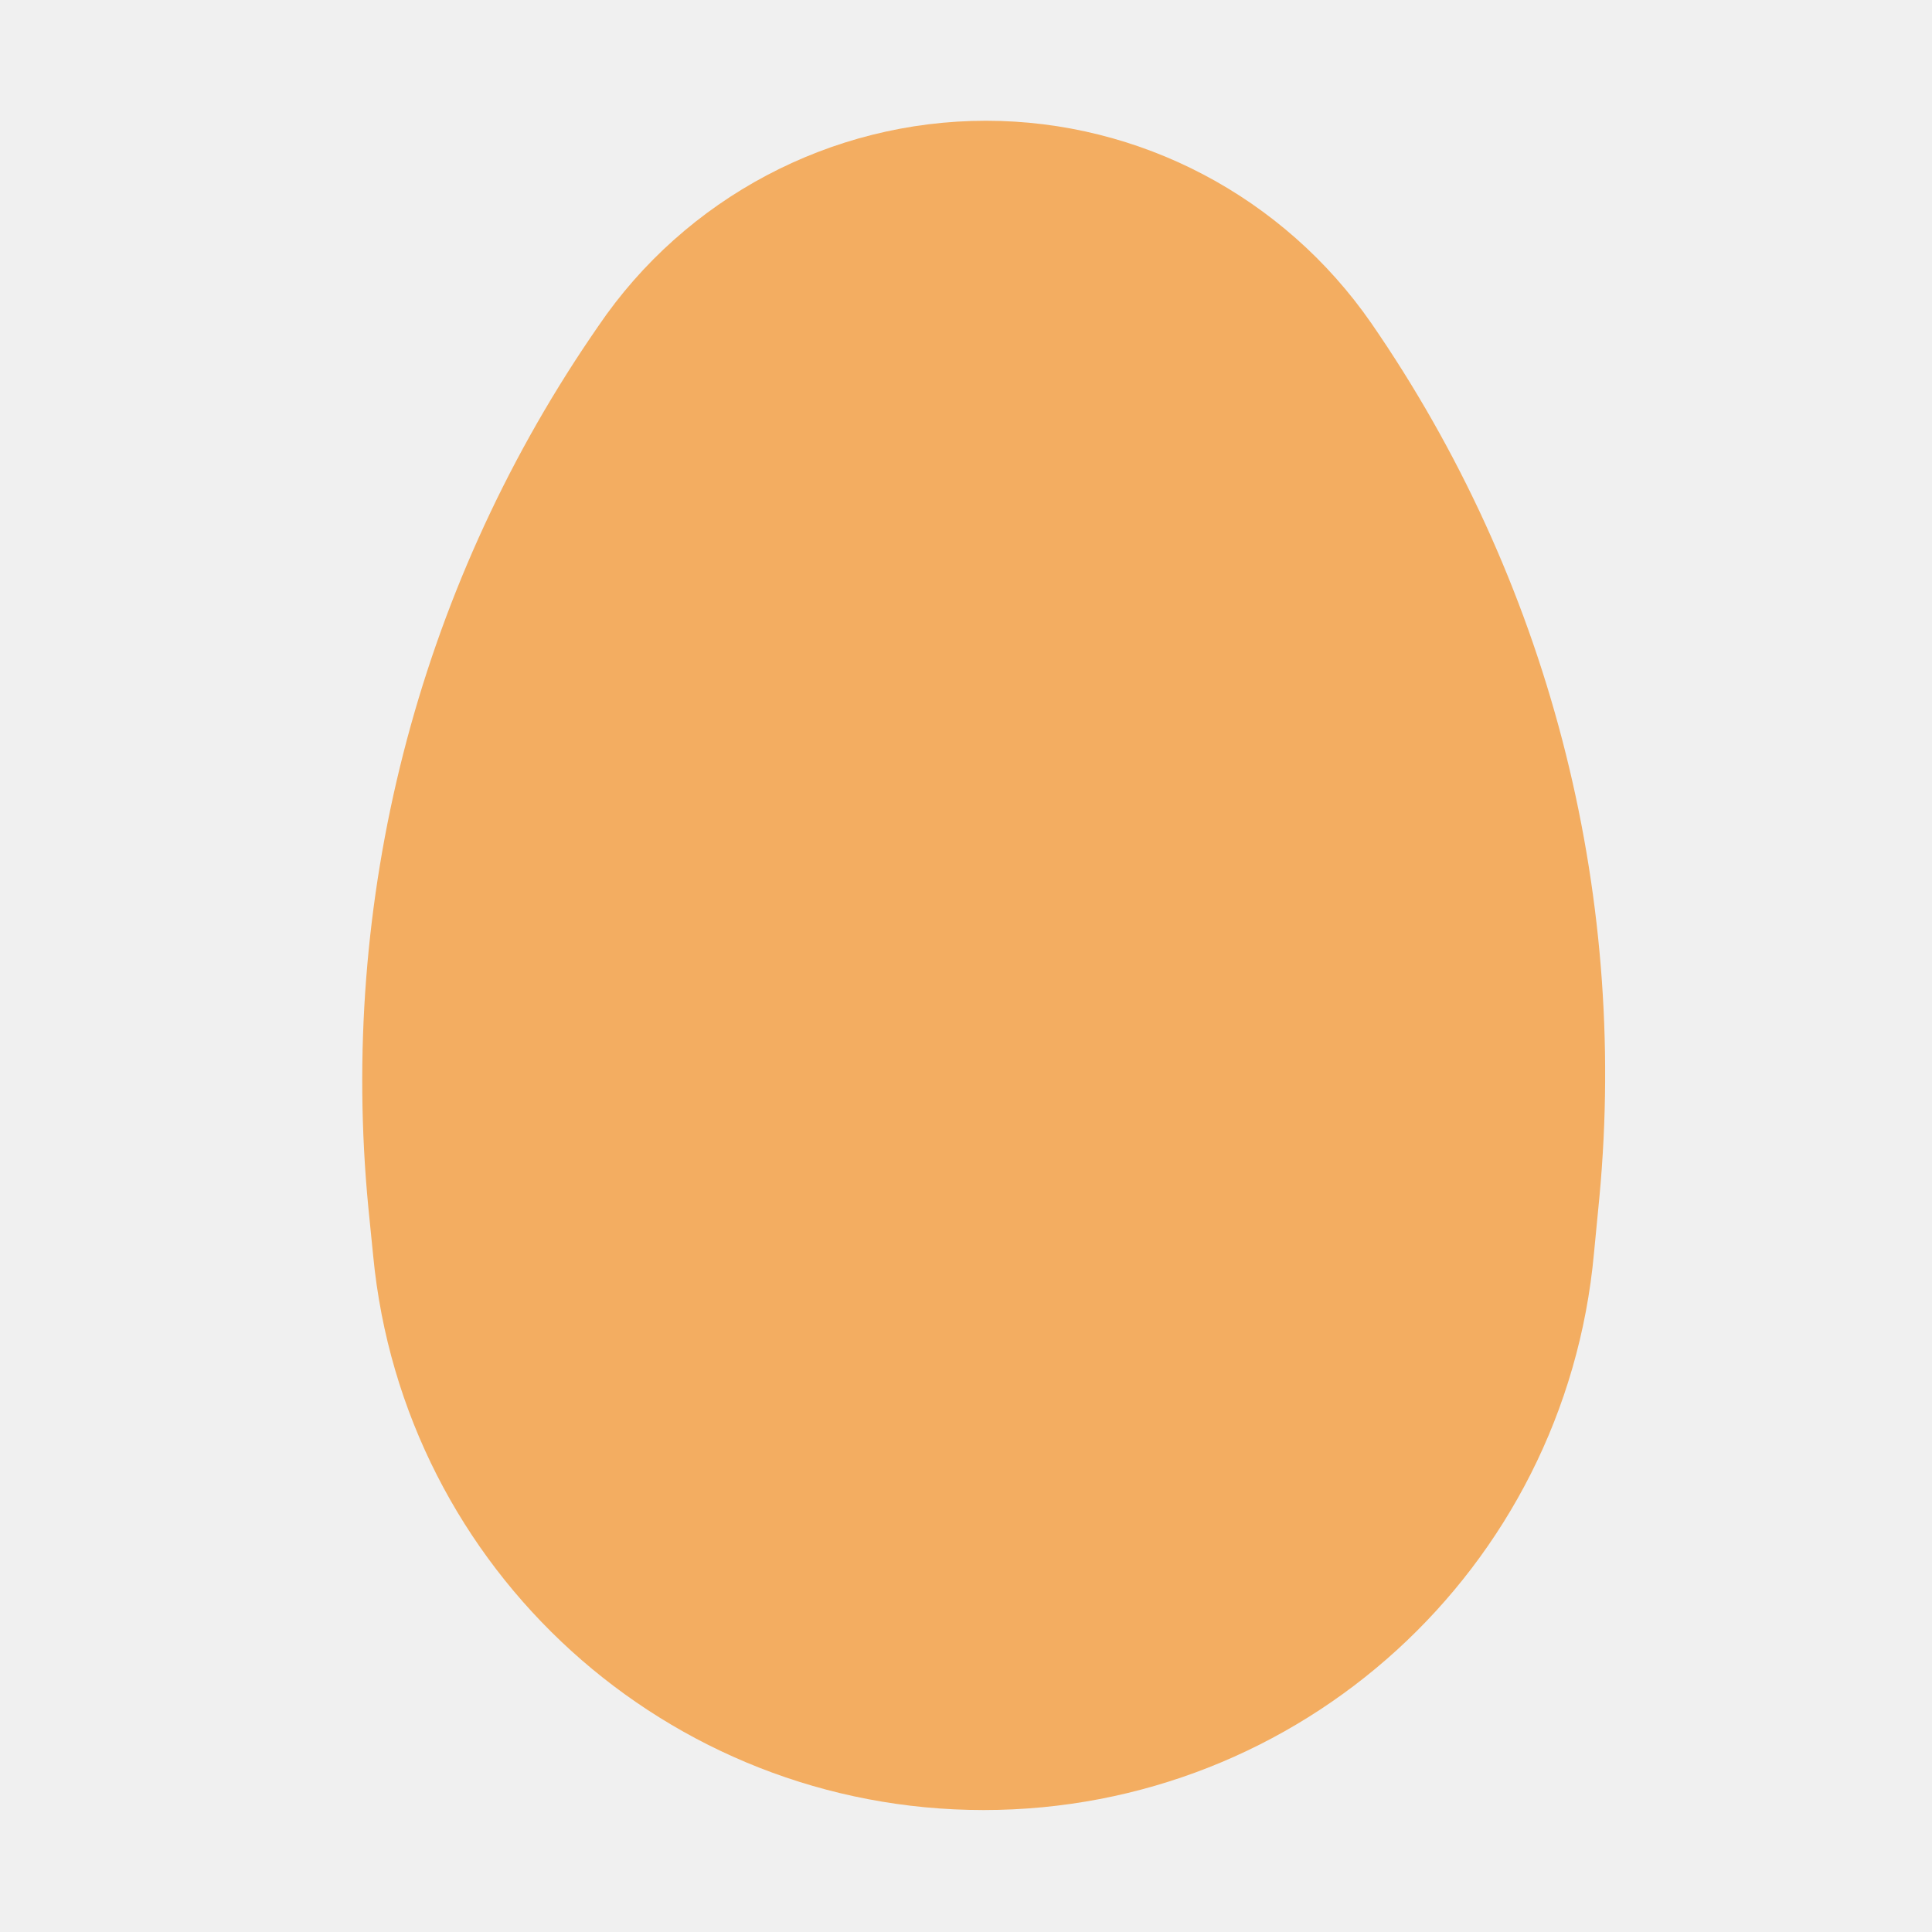
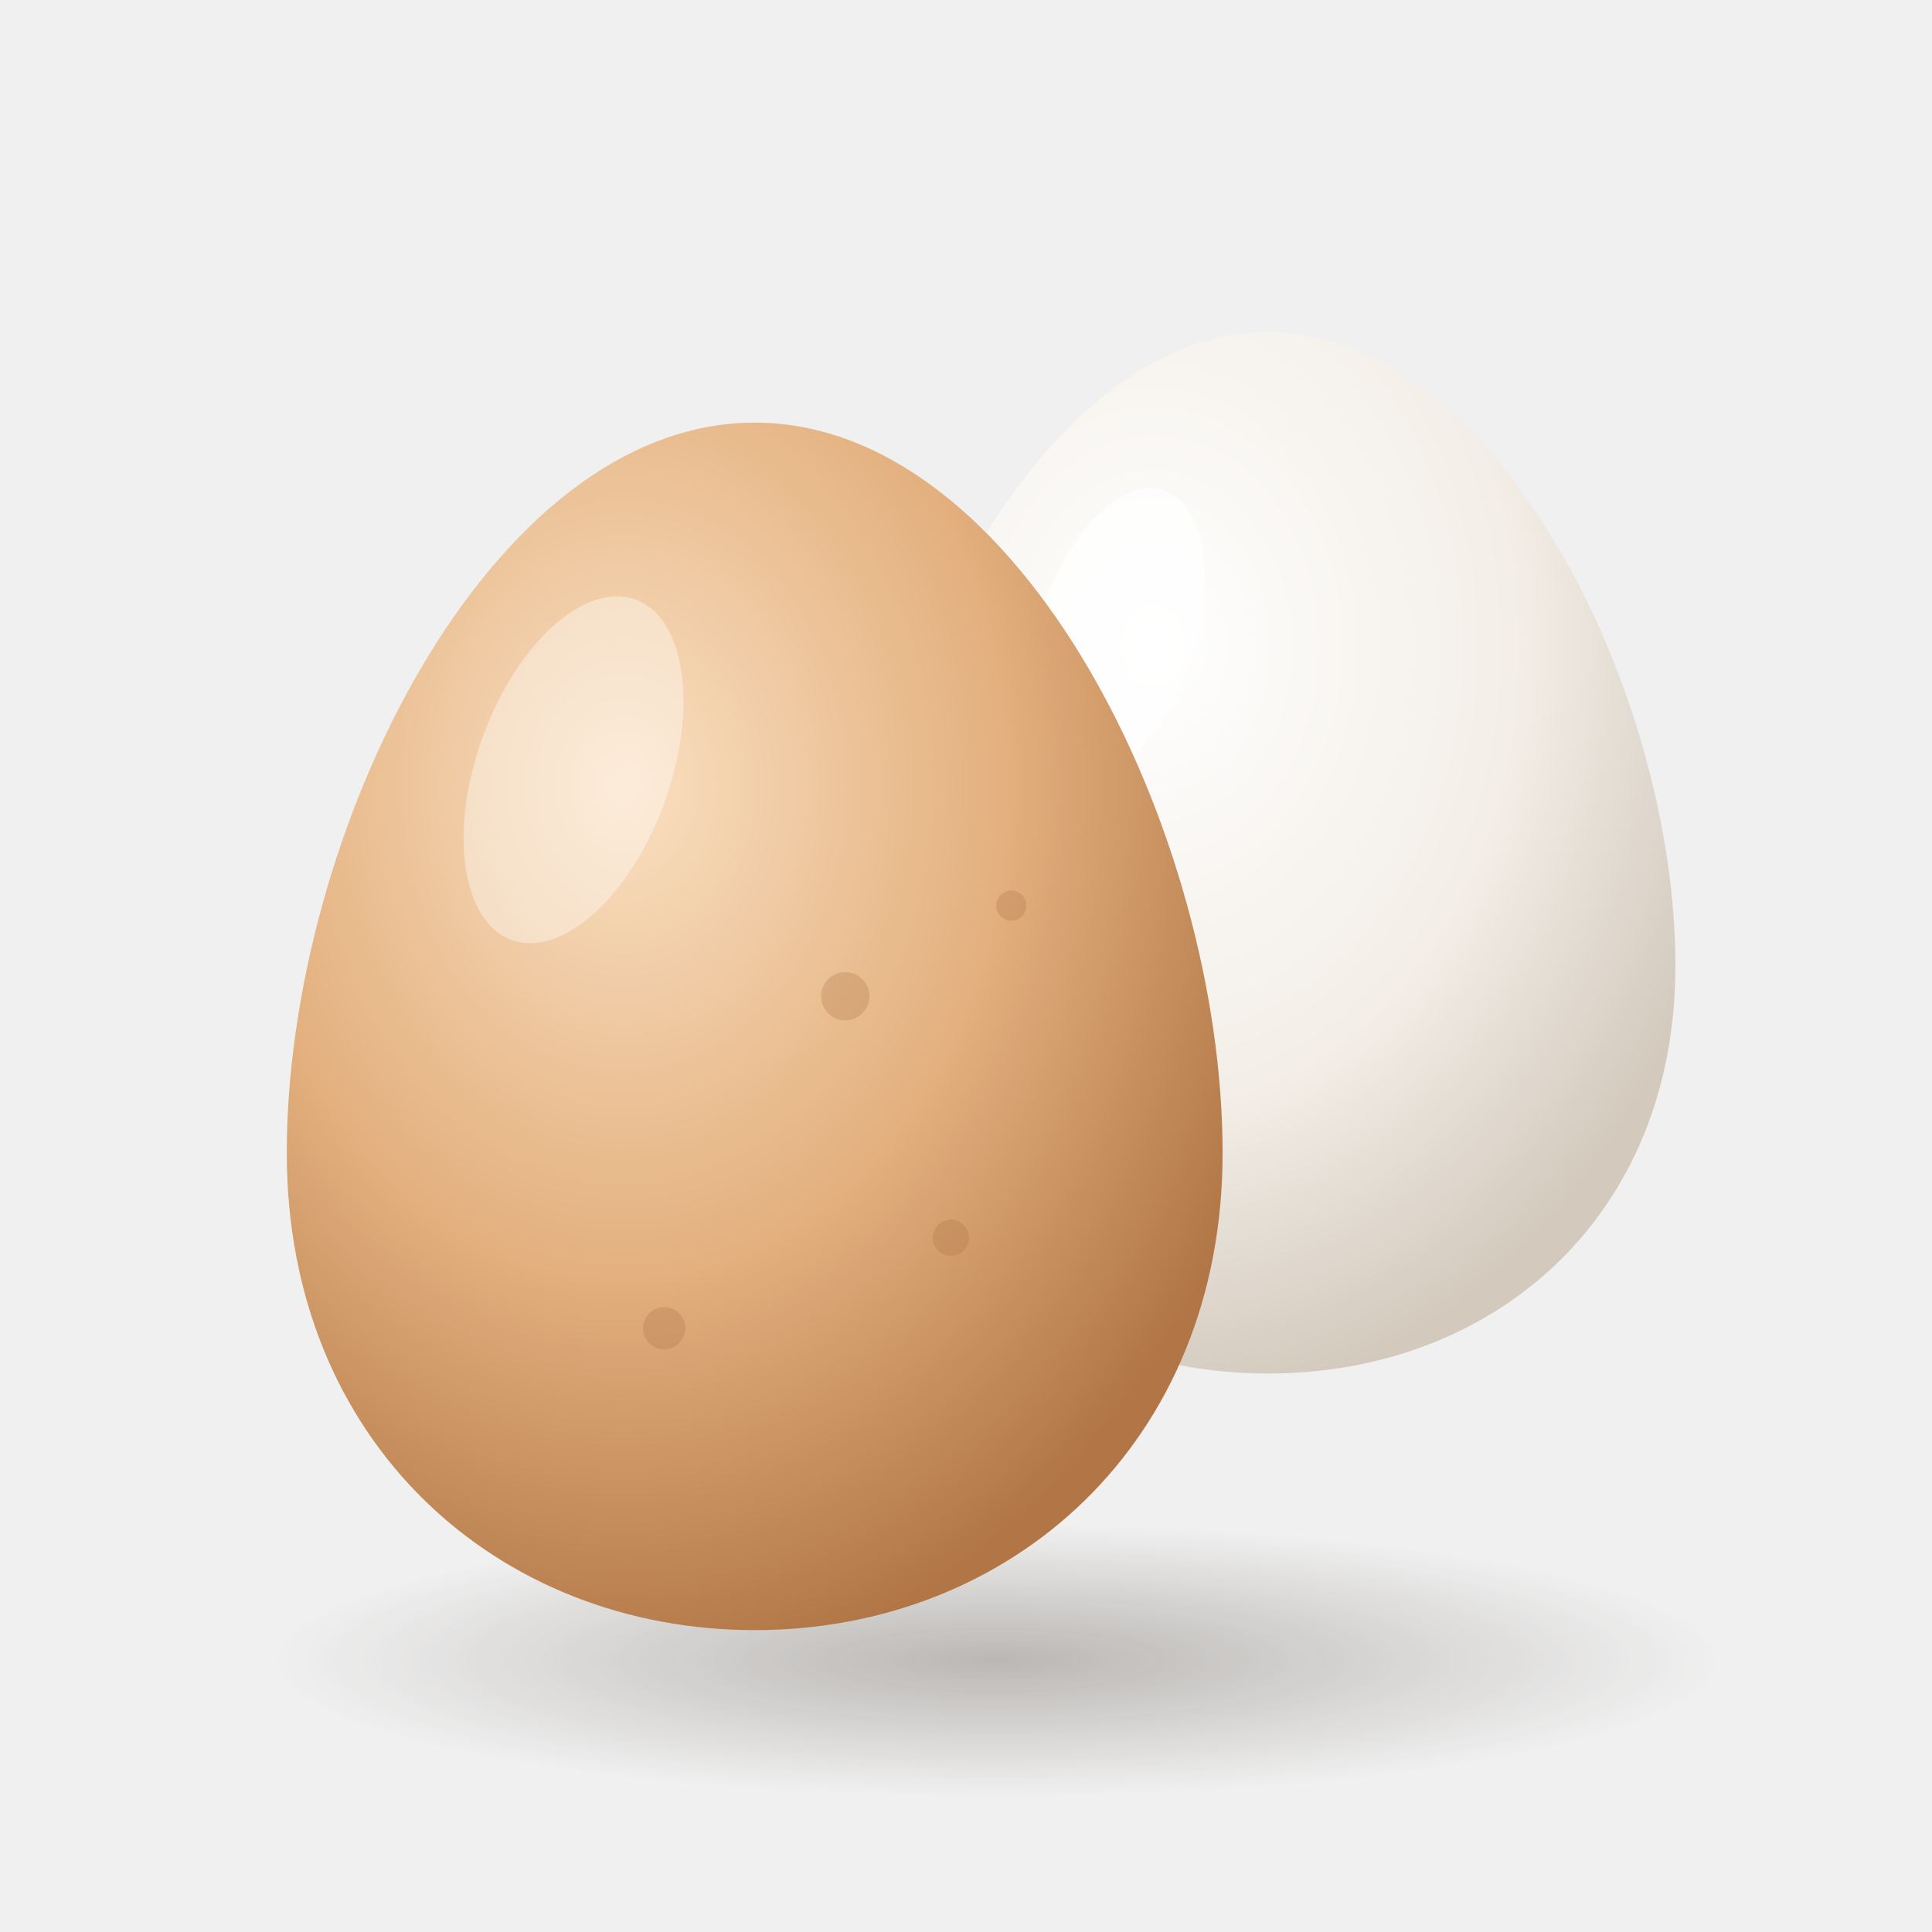
- <svg xmlns="http://www.w3.org/2000/svg" width="32" height="32" viewBox="0 0 32 32" fill="none">
-   <path d="M16.331 2C13.761 2 11.351 3.28 9.911 5.4L9.781 5.59C6.911 9.82 5.611 14.92 6.101 20L6.181 20.8C6.681 26.01 11.061 29.98 16.291 29.98C21.541 29.98 25.921 25.99 26.401 20.76L26.491 19.83C26.971 14.71 25.631 9.58 22.711 5.35C21.261 3.26 18.881 2 16.331 2Z" fill="#F3AD61" />
+ <svg xmlns="http://www.w3.org/2000/svg" viewBox="0 0 64 64">
+   <defs>
+     <radialGradient id="brown" cx="36%" cy="30%" r="74%">
+       <stop offset="0" stop-color="#FAE0C2" />
+       <stop offset=".55" stop-color="#E3B07E" />
+       <stop offset="1" stop-color="#B27646" />
+     </radialGradient>
+     <radialGradient id="white" cx="36%" cy="30%" r="74%">
+       <stop offset="0" stop-color="#FFFFFF" />
+       <stop offset=".6" stop-color="#F3EEE7" />
+       <stop offset="1" stop-color="#D3C9BD" />
+     </radialGradient>
+     <radialGradient id="shadow" cx="50%" cy="50%" r="50%">
+       <stop offset="0" stop-color="#3E3329" stop-opacity=".3" />
+       <stop offset="1" stop-color="#3E3329" stop-opacity="0" />
+     </radialGradient>
+   </defs>
+   <ellipse cx="33" cy="55" rx="24" ry="4.5" fill="url(#shadow)" />
+   <path d="M42 11c-7.5 0-13.5 11.8-13.5 21 0 8.3 6 13.5 13.5 13.5S55.5 40.3 55.5 32C55.5 22.8 49.5 11 42 11Z" fill="url(#white)" />
+   <ellipse cx="37" cy="21" rx="2.6" ry="5" fill="#FFFFFF" opacity=".7" transform="rotate(18 37 21)" />
+   <path d="M25 14c-8.8 0-15.5 13.6-15.5 24.2 0 9.6 7 15.8 15.5 15.8s15.5-6.2 15.5-15.8C40.5 27.6 33.8 14 25 14Z" fill="url(#brown)" />
+   <ellipse cx="19" cy="25.5" rx="3.2" ry="6" fill="#FFFFFF" opacity=".38" transform="rotate(20 19 25.5)" />
+   <g fill="#A8703F" opacity=".28">
+     <circle cx="28" cy="33" r=".8" />
+     <circle cx="31.5" cy="41" r=".6" />
+     <circle cx="22" cy="44" r=".7" />
+     <circle cx="33.5" cy="30" r=".5" />
+   </g>
</svg>
